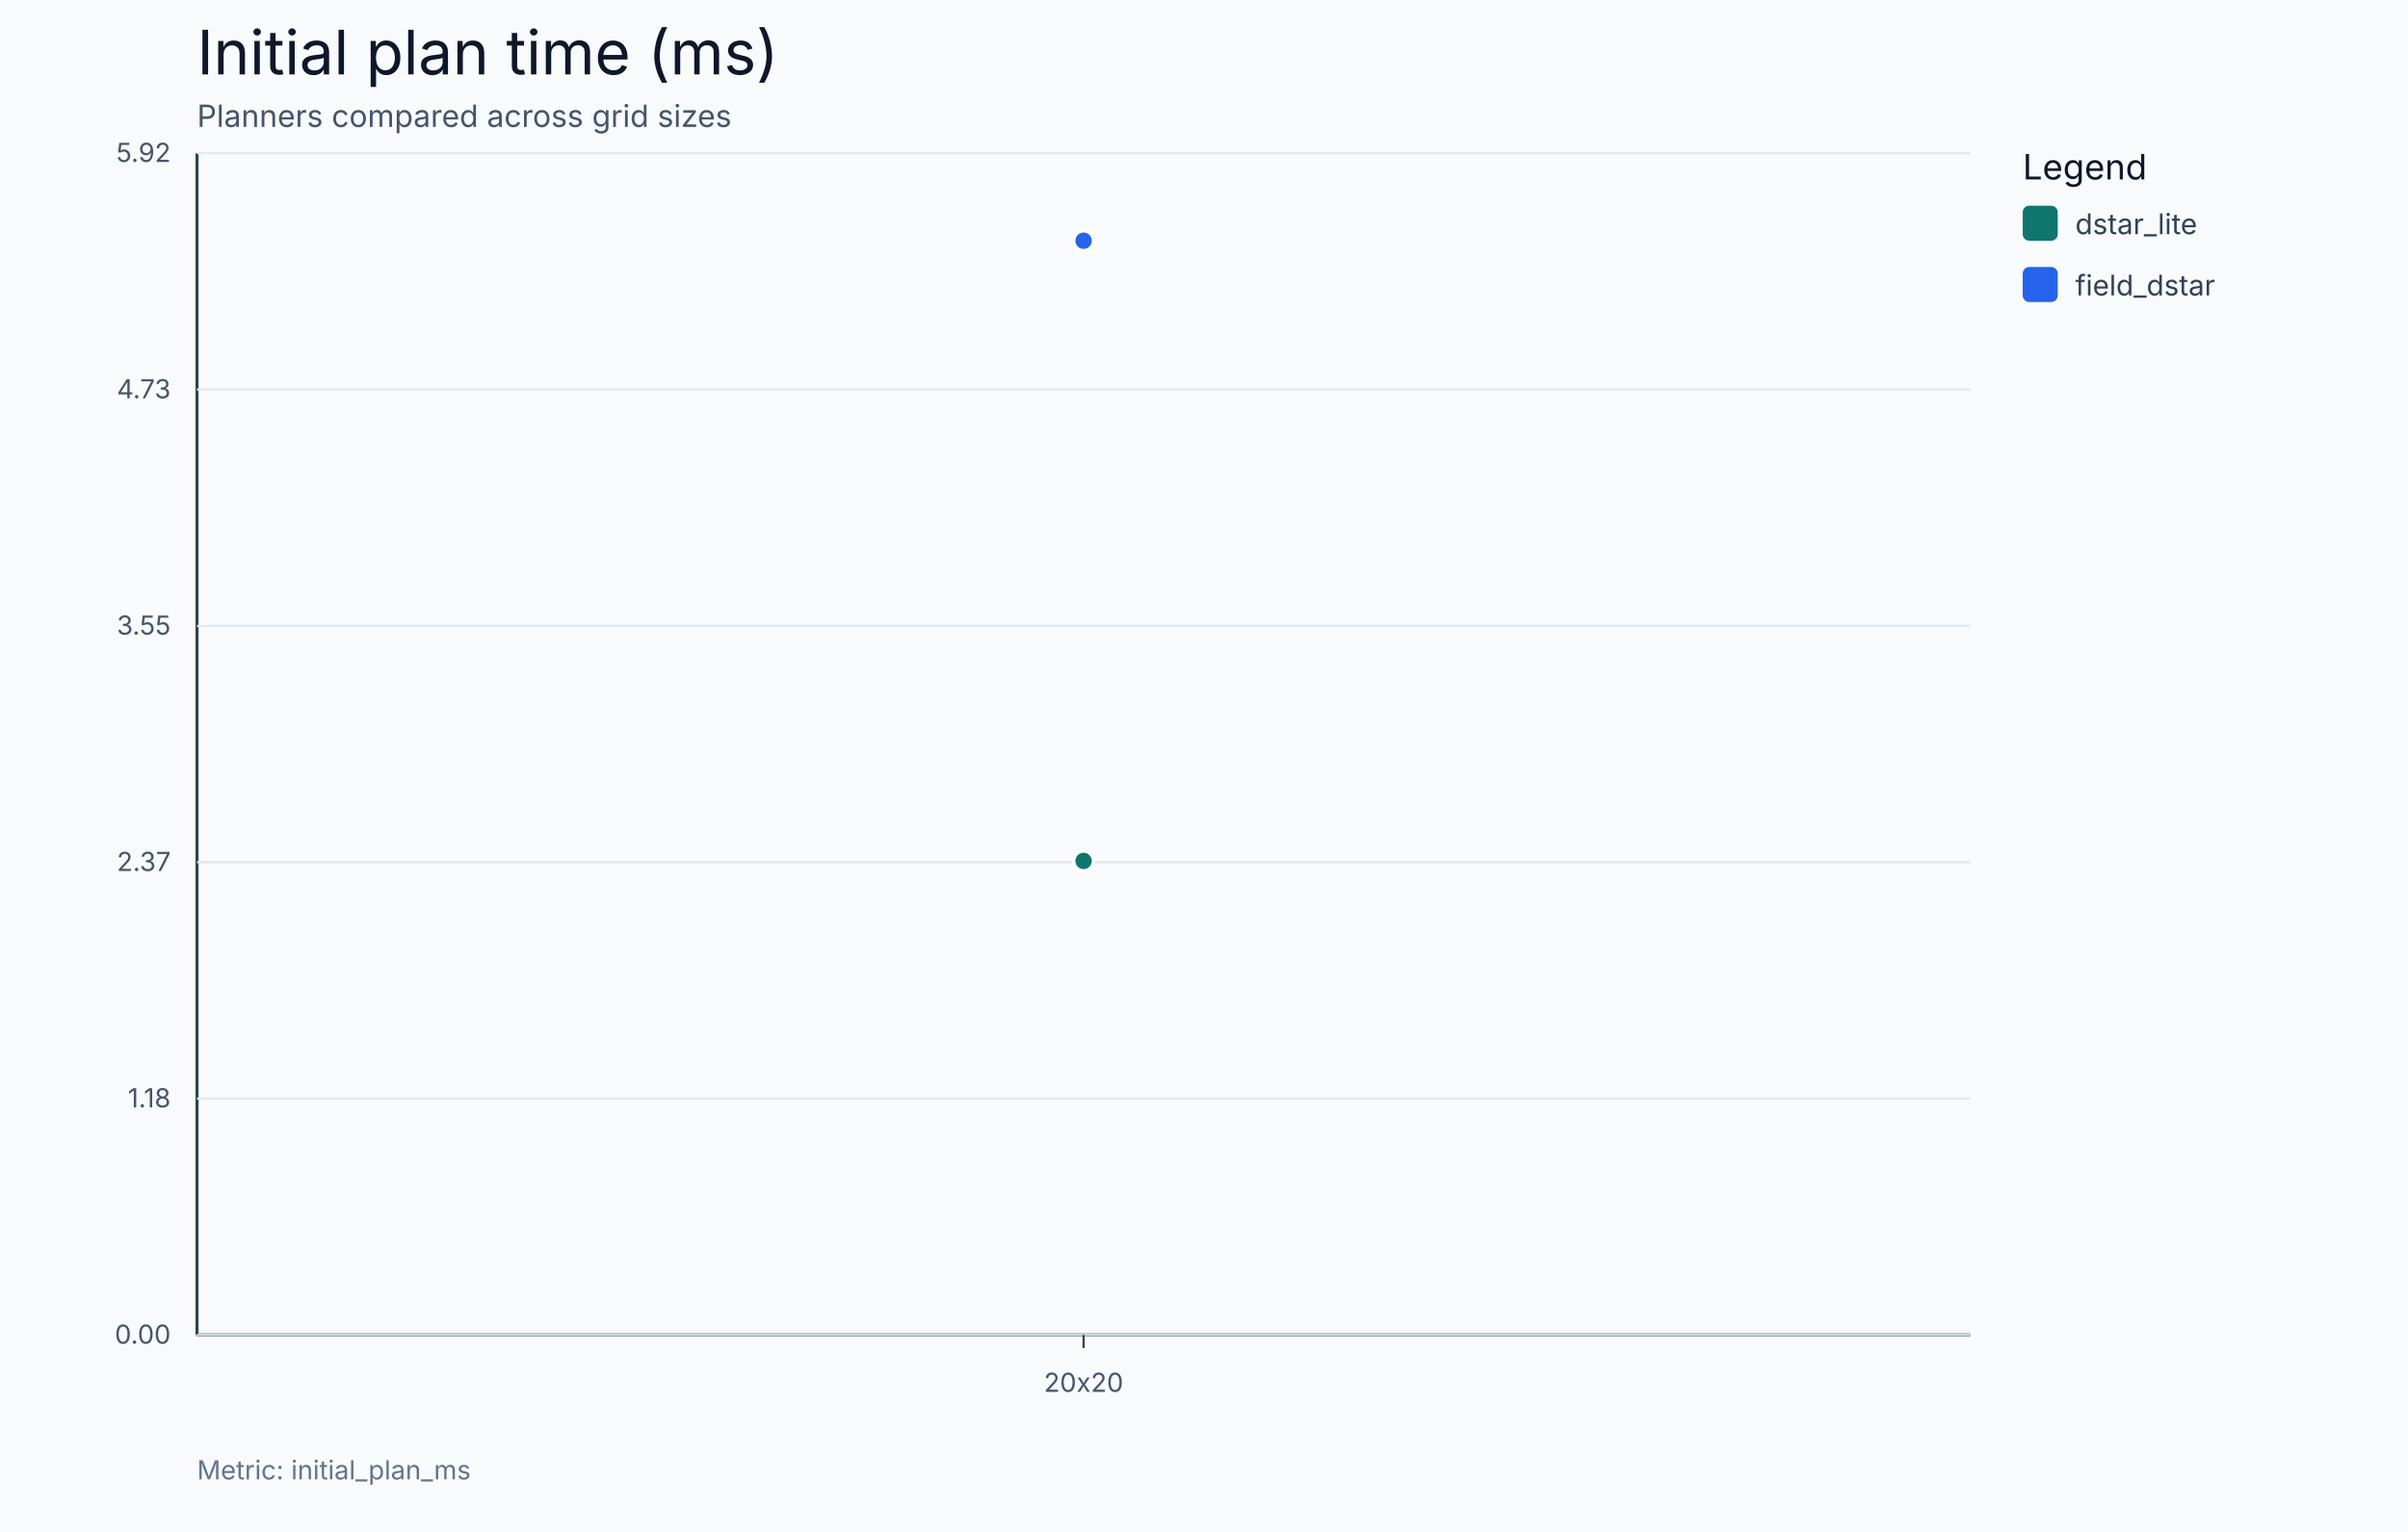
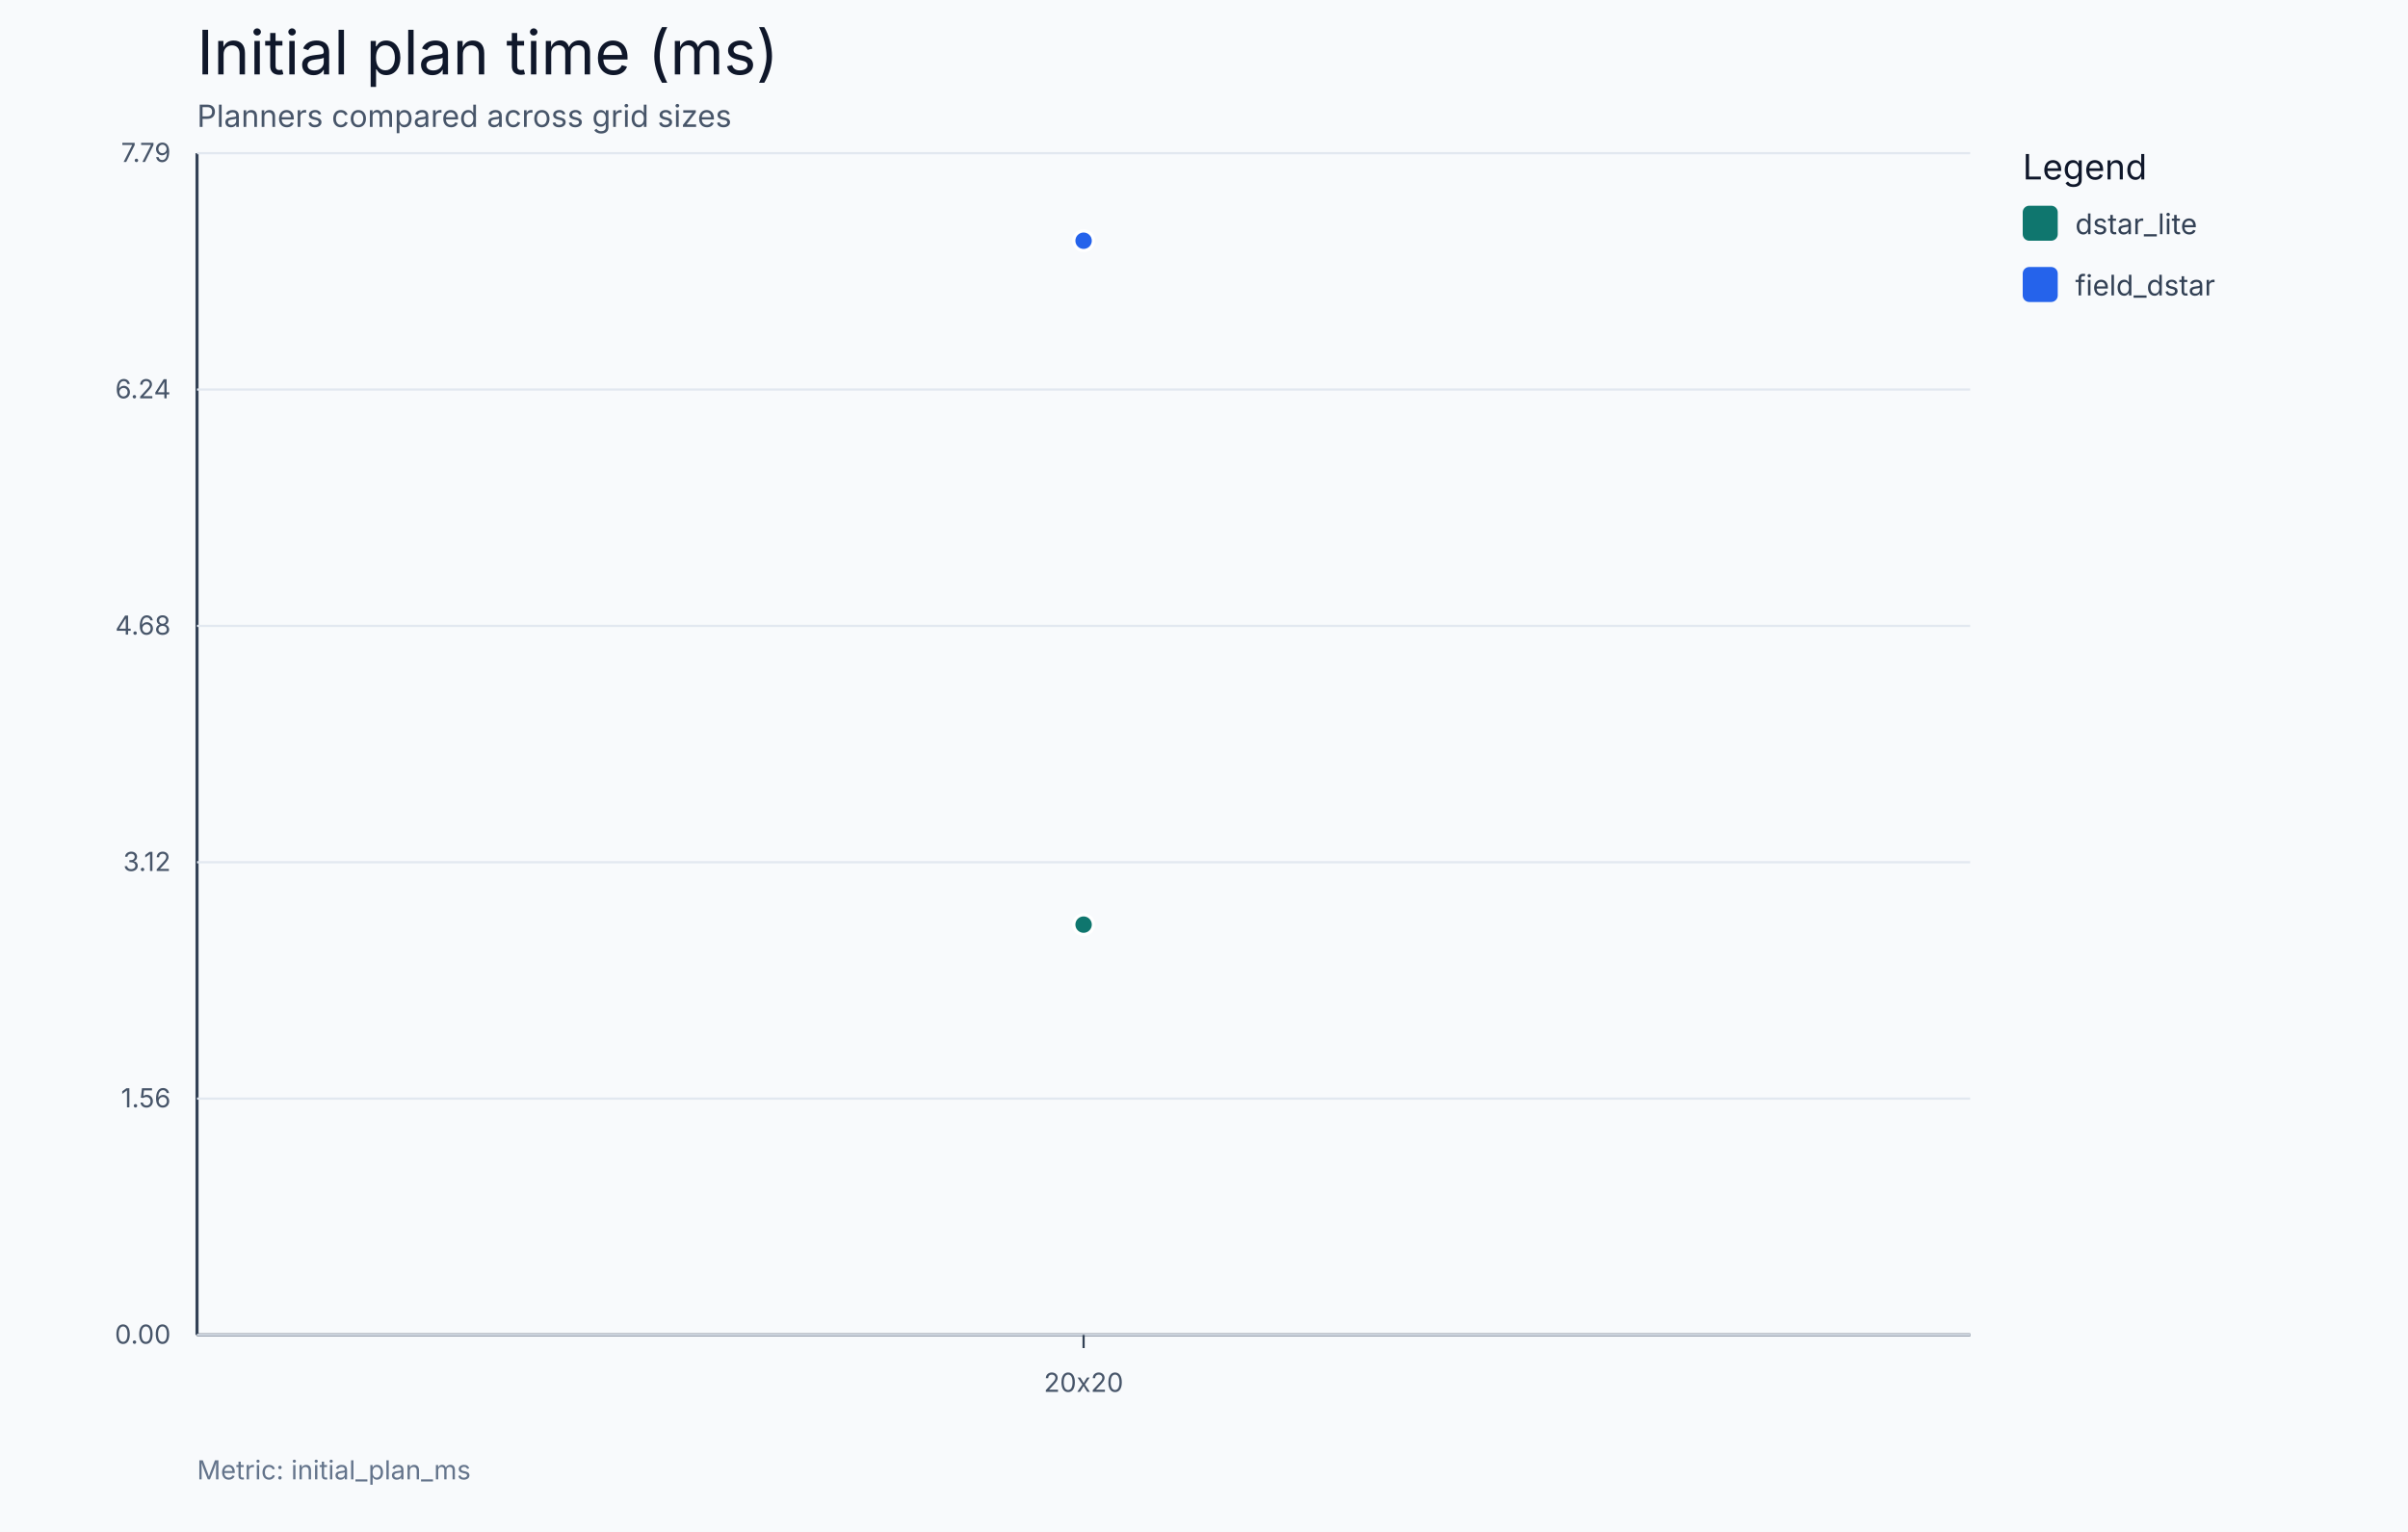
<svg xmlns="http://www.w3.org/2000/svg" width="1100" height="700" viewBox="0 0 1100 700">
  <rect width="100%" height="100%" fill="#f8fafc" />
  <text x="90" y="34" font-size="28" font-family="Inter, Arial, sans-serif" fill="#0f172a">Initial plan time (ms)</text>
  <text x="90" y="58" font-size="14" font-family="Inter, Arial, sans-serif" fill="#475569">Planners compared across grid sizes</text>
  <line x1="90" y1="610" x2="900" y2="610" stroke="#334155" stroke-width="1.4" />
  <line x1="90" y1="70" x2="90" y2="610" stroke="#334155" stroke-width="1.4" />
  <line x1="90" y1="70.0" x2="900" y2="70.0" stroke="#e2e8f0" stroke-width="1" />
-   <text x="78" y="74.0" text-anchor="end" font-size="12" font-family="Inter, Arial, sans-serif" fill="#475569">5.92</text>
+   <text x="78" y="74.0" text-anchor="end" font-size="12" font-family="Inter, Arial, sans-serif" fill="#475569">7.79</text>
  <line x1="90" y1="178.0" x2="900" y2="178.0" stroke="#e2e8f0" stroke-width="1" />
-   <text x="78" y="182.0" text-anchor="end" font-size="12" font-family="Inter, Arial, sans-serif" fill="#475569">4.73</text>
+   <text x="78" y="182.0" text-anchor="end" font-size="12" font-family="Inter, Arial, sans-serif" fill="#475569">6.24</text>
  <line x1="90" y1="286.0" x2="900" y2="286.0" stroke="#e2e8f0" stroke-width="1" />
-   <text x="78" y="290.0" text-anchor="end" font-size="12" font-family="Inter, Arial, sans-serif" fill="#475569">3.55</text>
+   <text x="78" y="290.0" text-anchor="end" font-size="12" font-family="Inter, Arial, sans-serif" fill="#475569">4.68</text>
  <line x1="90" y1="394.0" x2="900" y2="394.0" stroke="#e2e8f0" stroke-width="1" />
-   <text x="78" y="398.0" text-anchor="end" font-size="12" font-family="Inter, Arial, sans-serif" fill="#475569">2.37</text>
+   <text x="78" y="398.0" text-anchor="end" font-size="12" font-family="Inter, Arial, sans-serif" fill="#475569">3.12</text>
  <line x1="90" y1="502.0" x2="900" y2="502.0" stroke="#e2e8f0" stroke-width="1" />
-   <text x="78" y="506.0" text-anchor="end" font-size="12" font-family="Inter, Arial, sans-serif" fill="#475569">1.18</text>
+   <text x="78" y="506.0" text-anchor="end" font-size="12" font-family="Inter, Arial, sans-serif" fill="#475569">1.56</text>
  <line x1="90" y1="610.0" x2="900" y2="610.0" stroke="#e2e8f0" stroke-width="1" />
  <text x="78" y="614.0" text-anchor="end" font-size="12" font-family="Inter, Arial, sans-serif" fill="#475569">0.00</text>
  <line x1="495.0" y1="610" x2="495.0" y2="616" stroke="#334155" stroke-width="1" />
  <text x="495.0" y="636" text-anchor="middle" font-size="12" font-family="Inter, Arial, sans-serif" fill="#475569">20x20</text>
-   <polyline fill="none" stroke="#0f766e" stroke-width="3" points="495.0,393.4" />
-   <circle cx="495.0" cy="393.4" r="4.5" fill="#0f766e" stroke="#ffffff" stroke-width="1.5" />
+   <polyline fill="none" stroke="#0f766e" stroke-width="3" points="495.0,422.5" />
+   <circle cx="495.0" cy="422.5" r="4.5" fill="#0f766e" stroke="#ffffff" stroke-width="1.5" />
  <polyline fill="none" stroke="#2563eb" stroke-width="3" points="495.0,110.0" />
  <circle cx="495.0" cy="110.0" r="4.5" fill="#2563eb" stroke="#ffffff" stroke-width="1.5" />
  <text x="924" y="82" font-size="16" font-family="Inter, Arial, sans-serif" fill="#0f172a">Legend</text>
  <rect x="924" y="94" width="16" height="16" rx="3" fill="#0f766e" />
  <text x="948" y="107" font-size="13" font-family="Inter, Arial, sans-serif" fill="#334155">dstar_lite</text>
  <rect x="924" y="122" width="16" height="16" rx="3" fill="#2563eb" />
  <text x="948" y="135" font-size="13" font-family="Inter, Arial, sans-serif" fill="#334155">field_dstar</text>
  <text x="90" y="676" font-size="12" font-family="Inter, Arial, sans-serif" fill="#64748b">Metric: initial_plan_ms</text>
</svg>
